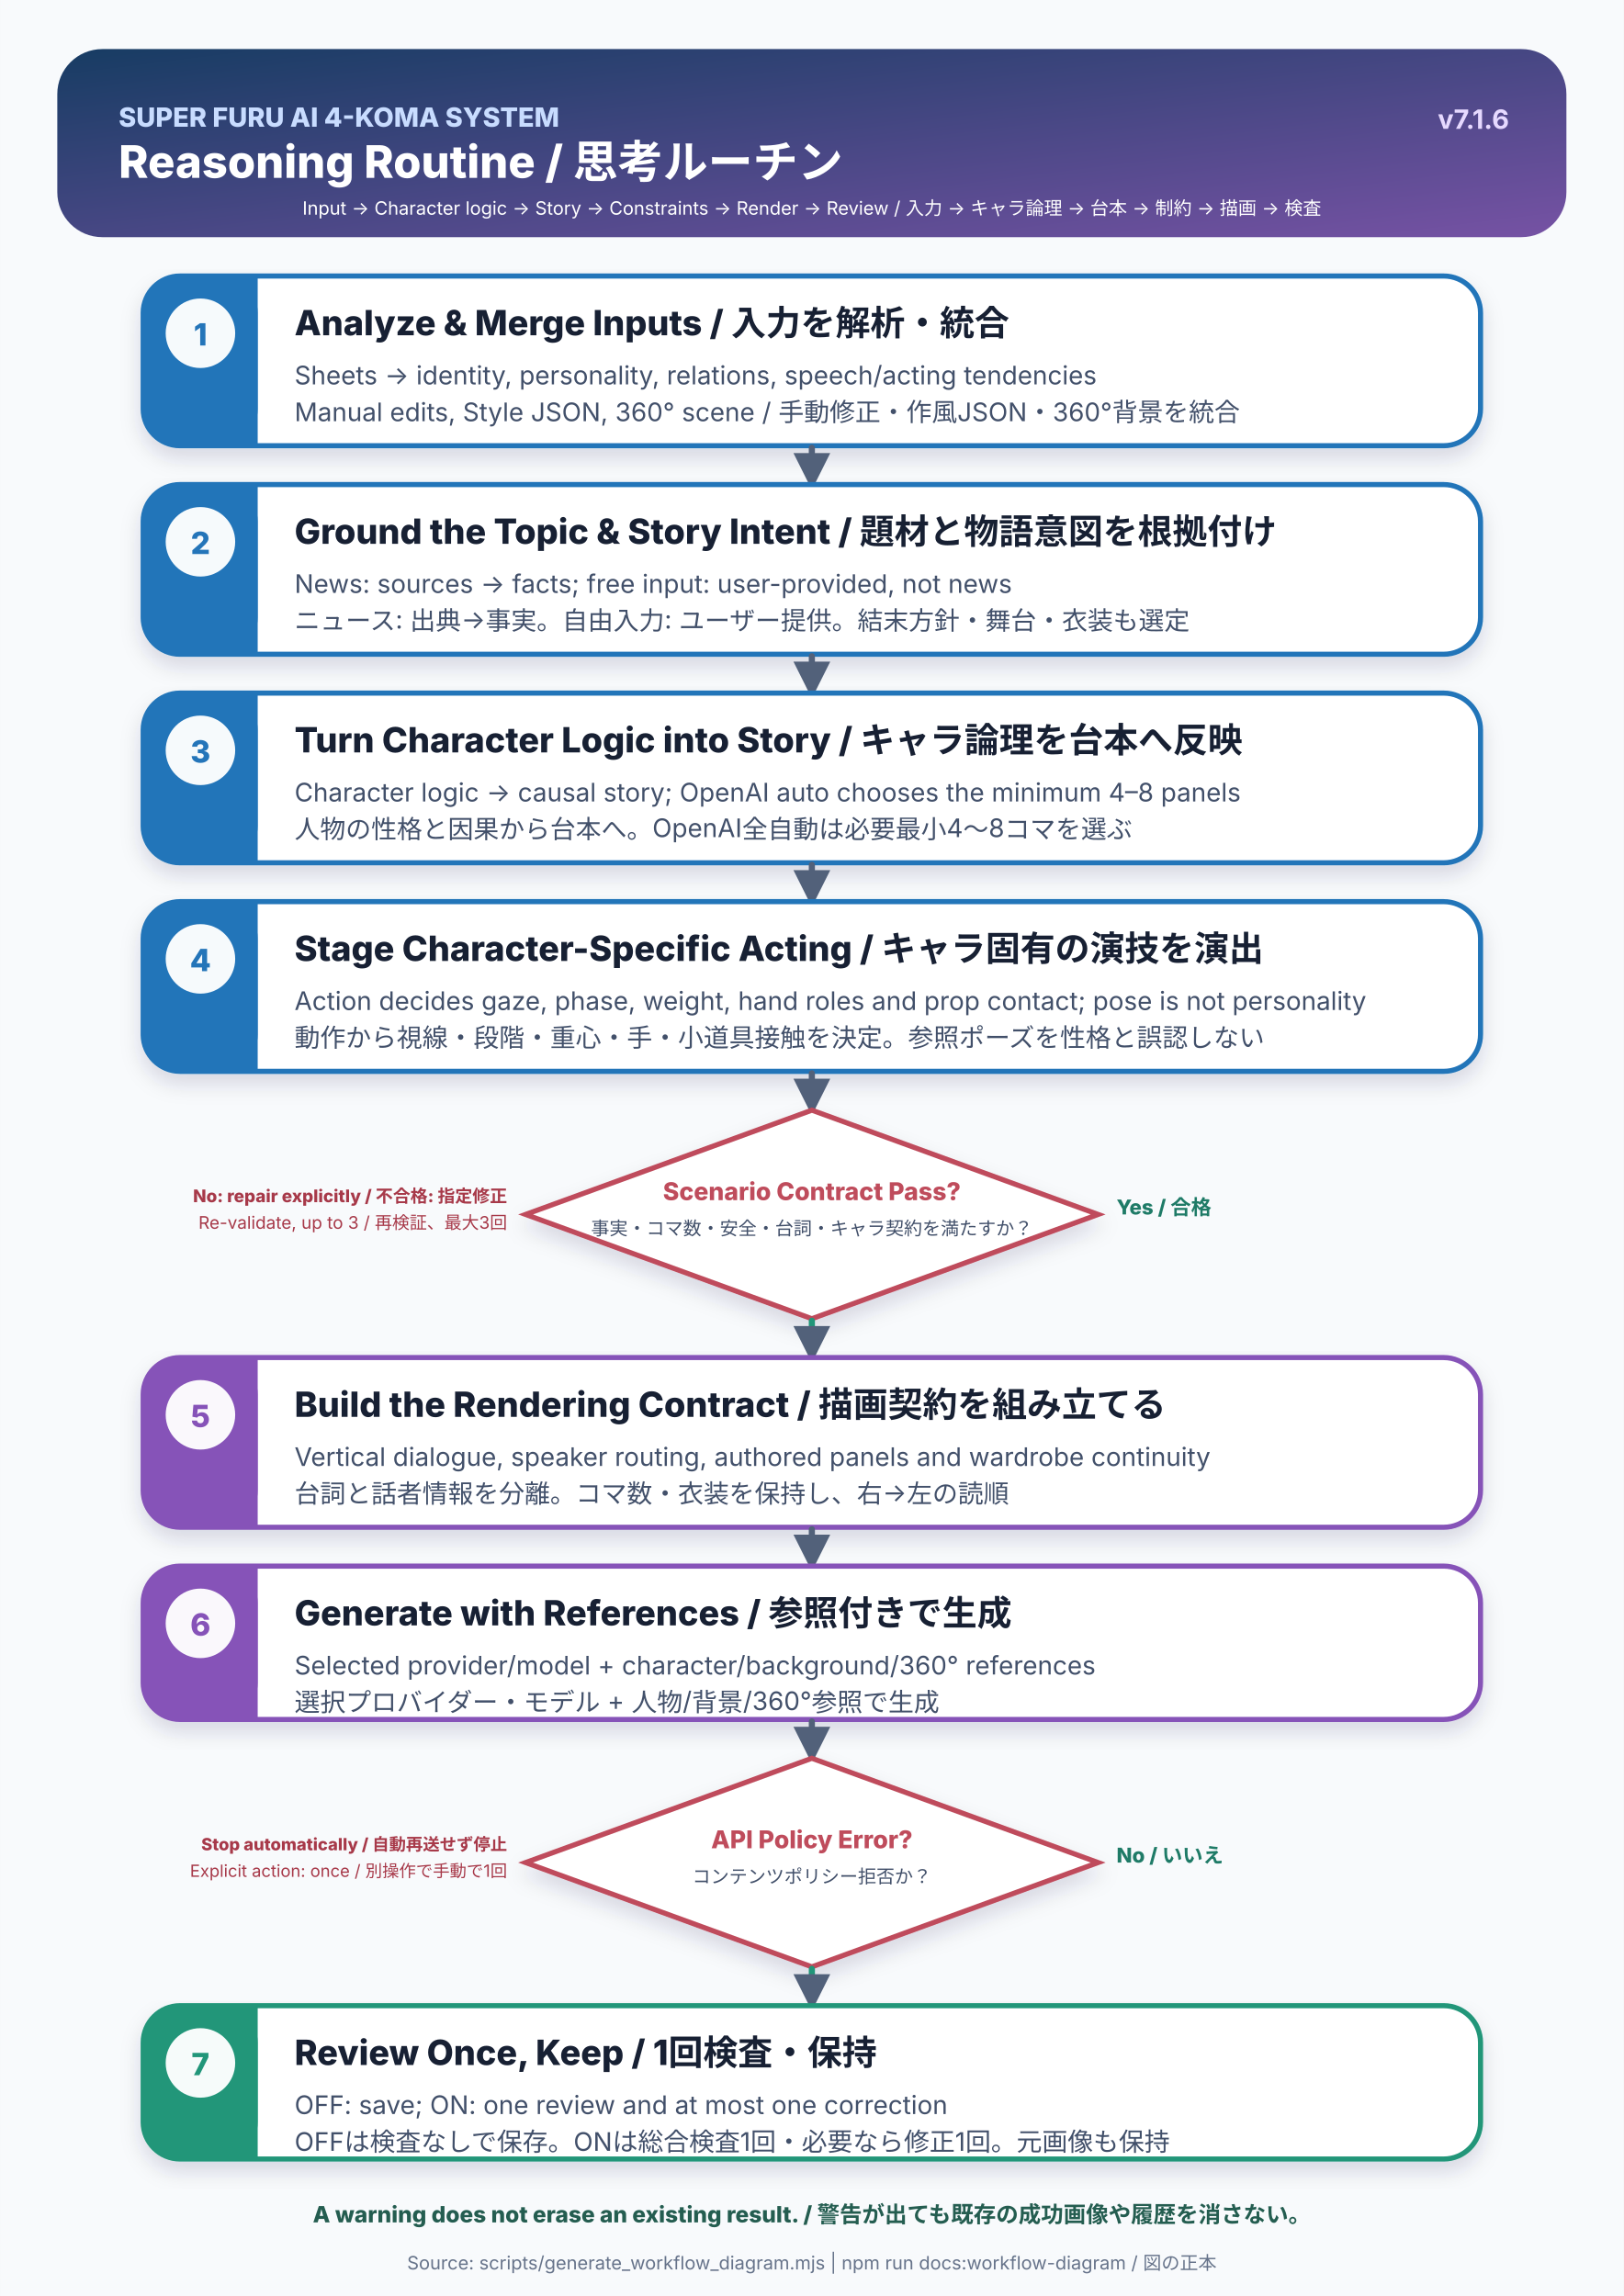
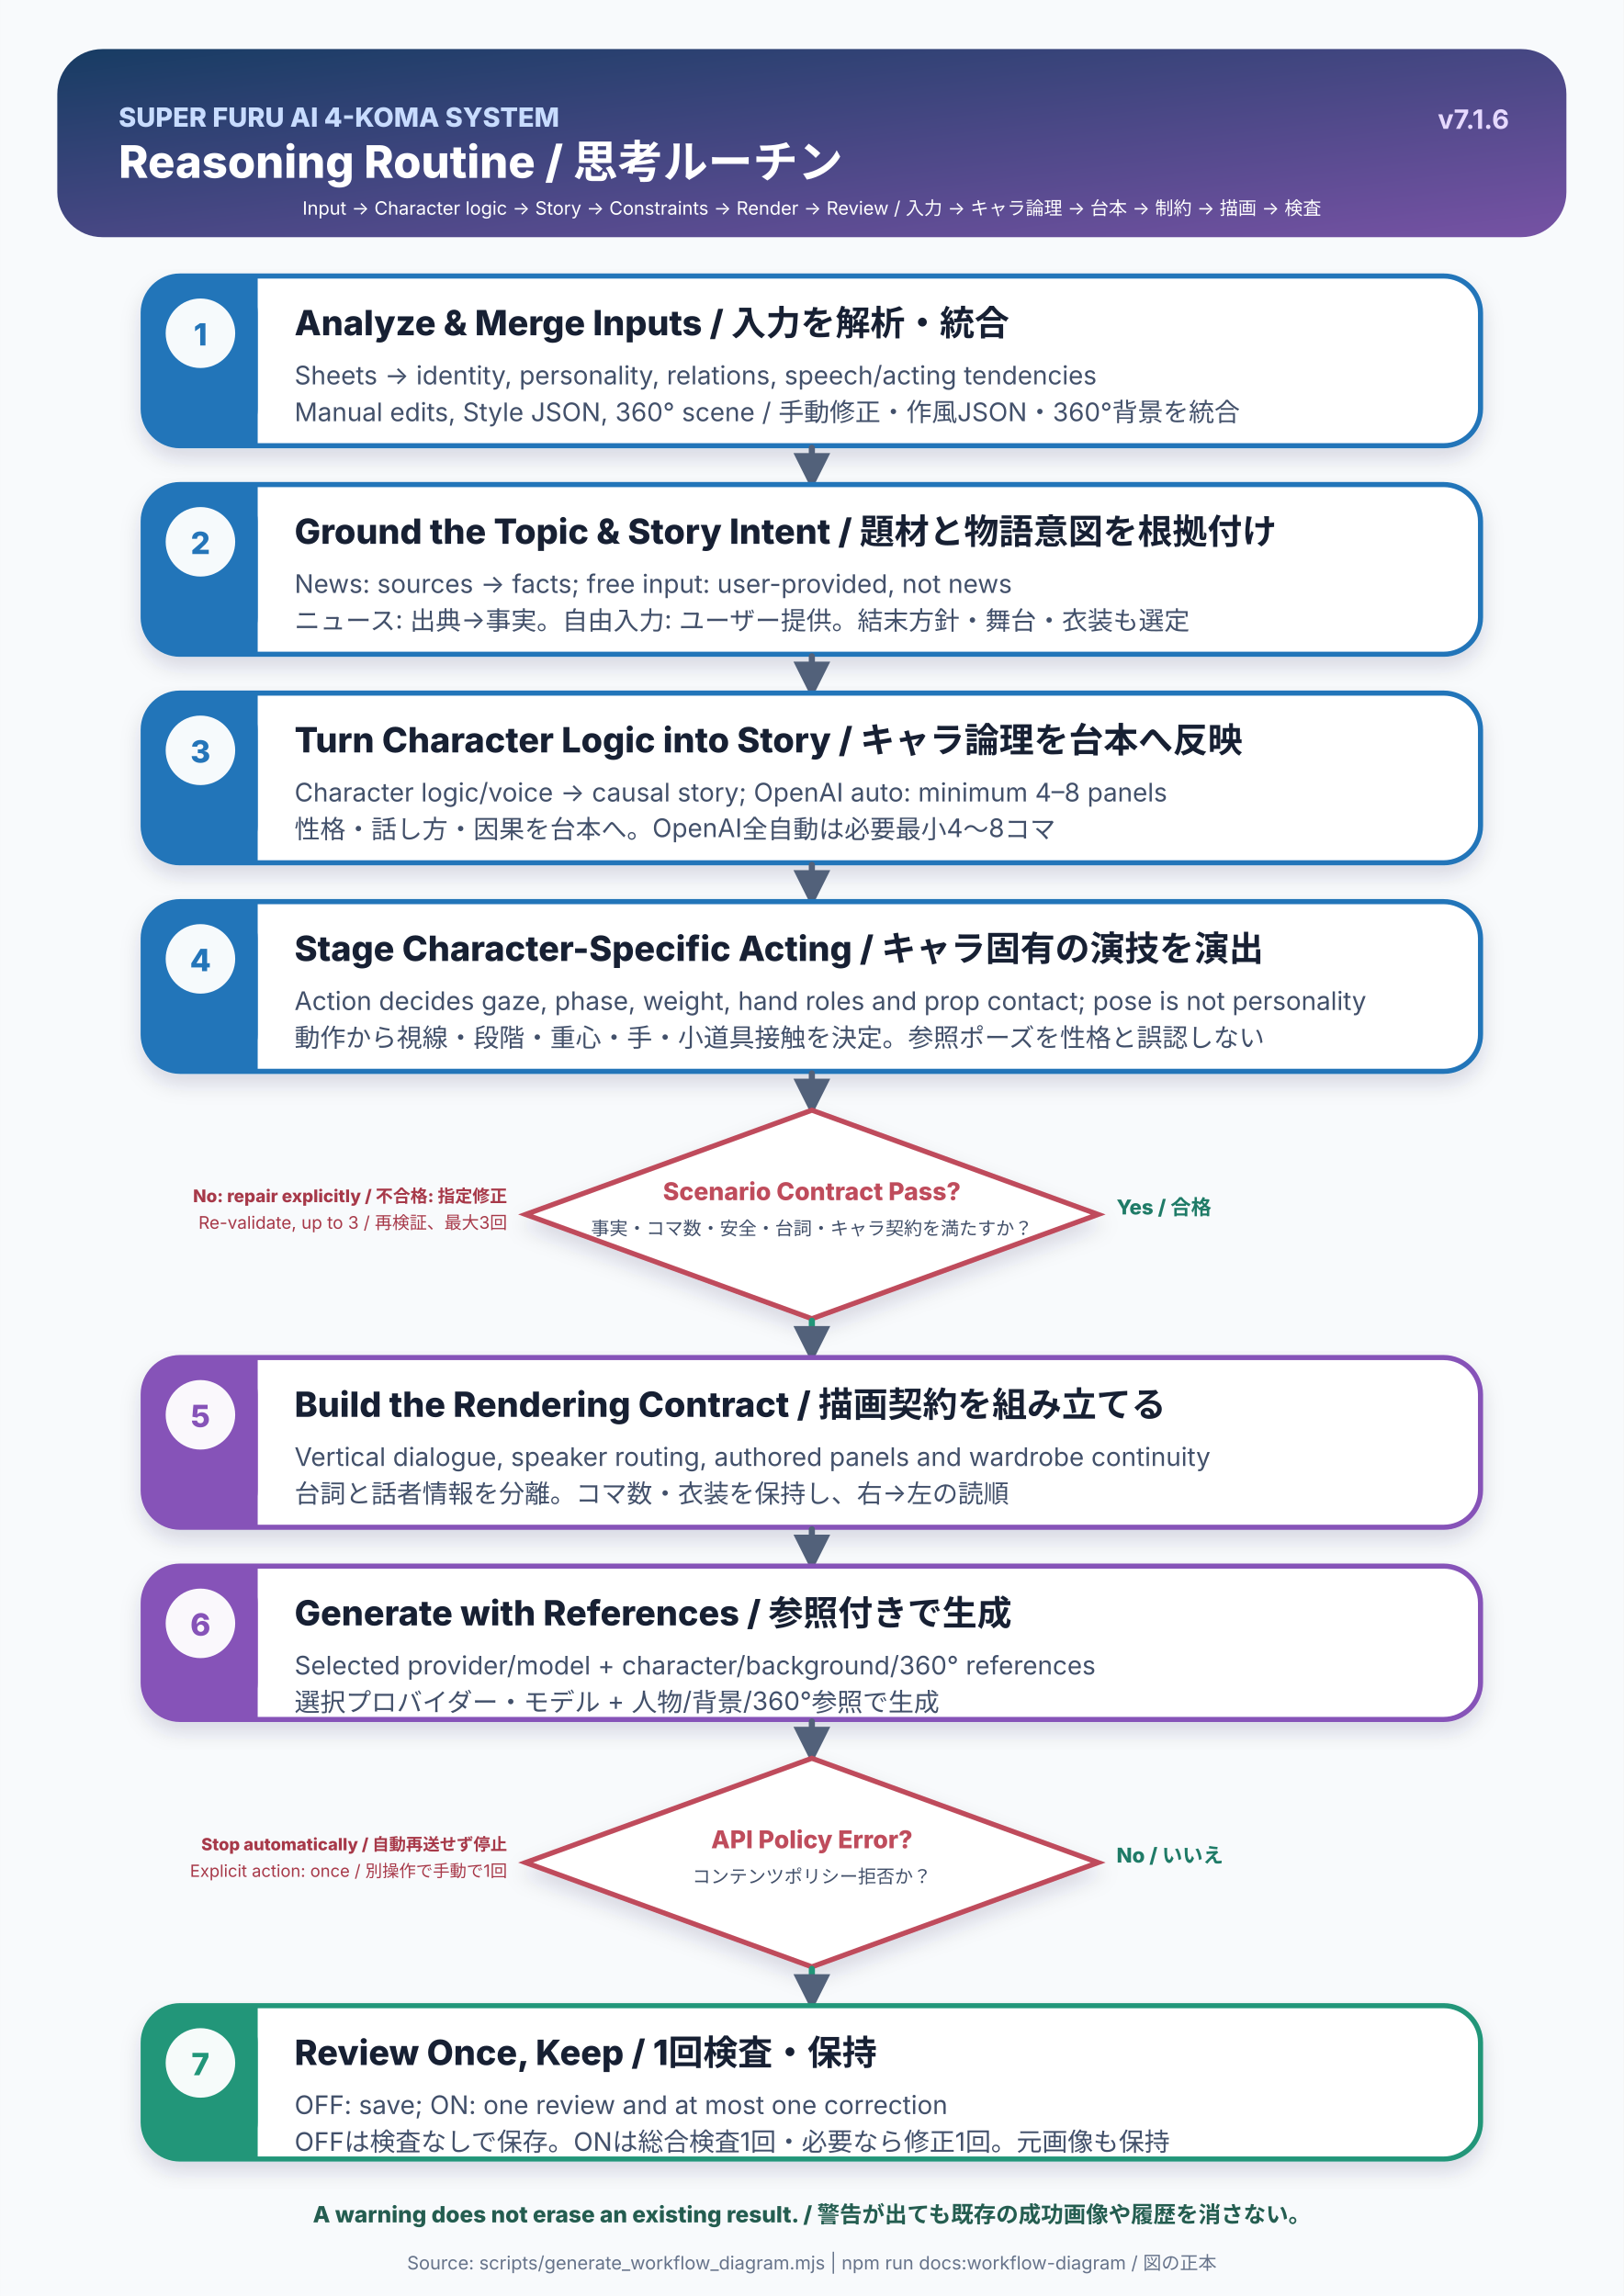
<svg xmlns="http://www.w3.org/2000/svg" width="210mm" height="297mm" viewBox="0 0 794 1123" role="img" aria-labelledby="title description">
  <defs>
    <linearGradient id="header" x1="0" x2="1" y1="0" y2="1">
      <stop stop-color="#173c63" />
      <stop offset="1" stop-color="#7652a4" />
    </linearGradient>
    <filter id="shadow" x="-10%" y="-10%" width="120%" height="130%">
      <feDropShadow dx="0" dy="5" stdDeviation="5" flood-color="#16223d" flood-opacity=".14" />
    </filter>
    <marker id="arrow-navy" viewBox="0 0 10 10" refX="8" refY="5" markerWidth="6" markerHeight="6" orient="auto">
      <path d="M 0 0 L 10 5 L 0 10 z" fill="#52617a" />
    </marker>
    <marker id="arrow-red" viewBox="0 0 10 10" refX="8" refY="5" markerWidth="6" markerHeight="6" orient="auto">
      <path d="M 0 0 L 10 5 L 0 10 z" fill="#bf4c5c" />
    </marker>
    <style>text { font-family: Inter, "Noto Sans JP", "Yu Gothic UI", sans-serif; }</style>
  </defs>
  <rect width="794" height="1123" fill="#f8fafc" />
  <rect x="28" y="24" width="738" height="92" rx="22" fill="url(#header)" />
  <text x="58" y="62" font-size="13" font-weight="800" fill="#c8dcff" text-anchor="start">SUPER FURU AI 4-KOMA SYSTEM</text>
  <text x="58" y="87" font-size="22" font-weight="800" fill="#ffffff" text-anchor="start">Reasoning Routine / 思考ルーチン</text>
  <text x="738" y="63" font-size="13" font-weight="700" fill="#e6d9ff" text-anchor="end">v7.1.6</text>
  <text x="397" y="105" font-size="9" font-weight="400" fill="#ffffff" text-anchor="middle">Input → Character logic → Story → Constraints → Render → Review / 入力 → キャラ論理 → 台本 → 制約 → 描画 → 検査</text>
  <g filter="url(#shadow)">
    <rect x="70" y="135" width="654" height="83" rx="18" fill="#ffffff" stroke="#2475b9" stroke-width="2.5" />
    <rect x="70" y="135" width="56" height="83" rx="18" fill="#2475b9" />
    <rect x="108" y="135" width="18" height="83" fill="#2475b9" />
  </g>
  <circle cx="98" cy="163" r="17" fill="#ffffff" fill-opacity=".96" />
  <text x="98" y="169" font-size="15" font-weight="800" fill="#2475b9" text-anchor="middle">1</text>
  <text x="144" y="164" font-size="17" font-weight="800" fill="#172033" text-anchor="start">Analyze &amp; Merge Inputs / 入力を解析・統合</text>
  <text x="144" y="188" font-size="12.5" font-weight="400" fill="#42506a" text-anchor="start">Sheets → identity, personality, relations, speech/acting tendencies</text>
  <text x="144" y="206" font-size="12.5" font-weight="400" fill="#42506a" text-anchor="start">Manual edits, Style JSON, 360° scene / 手動修正・作風JSON・360°背景を統合</text>
  <path d="M 397 219 L 397 236" fill="none" stroke="#52617a" stroke-width="3" stroke-linecap="round" marker-end="url(#arrow-navy)" />
  <g filter="url(#shadow)">
    <rect x="70" y="237" width="654" height="83" rx="18" fill="#ffffff" stroke="#2475b9" stroke-width="2.5" />
    <rect x="70" y="237" width="56" height="83" rx="18" fill="#2475b9" />
    <rect x="108" y="237" width="18" height="83" fill="#2475b9" />
  </g>
  <circle cx="98" cy="265" r="17" fill="#ffffff" fill-opacity=".96" />
  <text x="98" y="271" font-size="15" font-weight="800" fill="#2475b9" text-anchor="middle">2</text>
  <text x="144" y="266" font-size="17" font-weight="800" fill="#172033" text-anchor="start">Ground the Topic &amp; Story Intent / 題材と物語意図を根拠付け</text>
  <text x="144" y="290" font-size="12.5" font-weight="400" fill="#42506a" text-anchor="start">News: sources → facts; free input: user-provided, not news</text>
  <text x="144" y="308" font-size="12.5" font-weight="400" fill="#42506a" text-anchor="start">ニュース: 出典→事実。自由入力: ユーザー提供。結末方針・舞台・衣装も選定</text>
  <path d="M 397 321 L 397 338" fill="none" stroke="#52617a" stroke-width="3" stroke-linecap="round" marker-end="url(#arrow-navy)" />
  <g filter="url(#shadow)">
    <rect x="70" y="339" width="654" height="83" rx="18" fill="#ffffff" stroke="#2475b9" stroke-width="2.5" />
    <rect x="70" y="339" width="56" height="83" rx="18" fill="#2475b9" />
    <rect x="108" y="339" width="18" height="83" fill="#2475b9" />
  </g>
  <circle cx="98" cy="367" r="17" fill="#ffffff" fill-opacity=".96" />
  <text x="98" y="373" font-size="15" font-weight="800" fill="#2475b9" text-anchor="middle">3</text>
  <text x="144" y="368" font-size="17" font-weight="800" fill="#172033" text-anchor="start">Turn Character Logic into Story / キャラ論理を台本へ反映</text>
-   <text x="144" y="392" font-size="12.5" font-weight="400" fill="#42506a" text-anchor="start">Character logic → causal story; OpenAI auto chooses the minimum 4–8 panels</text>
-   <text x="144" y="410" font-size="12.5" font-weight="400" fill="#42506a" text-anchor="start">人物の性格と因果から台本へ。OpenAI全自動は必要最小4〜8コマを選ぶ</text>
+   <text x="144" y="392" font-size="12.5" font-weight="400" fill="#42506a" text-anchor="start">Character logic/voice → causal story; OpenAI auto: minimum 4–8 panels</text>
+   <text x="144" y="410" font-size="12.5" font-weight="400" fill="#42506a" text-anchor="start">性格・話し方・因果を台本へ。OpenAI全自動は必要最小4〜8コマ</text>
  <path d="M 397 423 L 397 440" fill="none" stroke="#52617a" stroke-width="3" stroke-linecap="round" marker-end="url(#arrow-navy)" />
  <g filter="url(#shadow)">
    <rect x="70" y="441" width="654" height="83" rx="18" fill="#ffffff" stroke="#2475b9" stroke-width="2.5" />
    <rect x="70" y="441" width="56" height="83" rx="18" fill="#2475b9" />
    <rect x="108" y="441" width="18" height="83" fill="#2475b9" />
  </g>
  <circle cx="98" cy="469" r="17" fill="#ffffff" fill-opacity=".96" />
  <text x="98" y="475" font-size="15" font-weight="800" fill="#2475b9" text-anchor="middle">4</text>
  <text x="144" y="470" font-size="17" font-weight="800" fill="#172033" text-anchor="start">Stage Character-Specific Acting / キャラ固有の演技を演出</text>
  <text x="144" y="494" font-size="12.5" font-weight="400" fill="#42506a" text-anchor="start">Action decides gaze, phase, weight, hand roles and prop contact; pose is not personality</text>
  <text x="144" y="512" font-size="12.5" font-weight="400" fill="#42506a" text-anchor="start">動作から視線・段階・重心・手・小道具接触を決定。参照ポーズを性格と誤認しない</text>
  <path d="M 397 525 L 397 542" fill="none" stroke="#52617a" stroke-width="3" stroke-linecap="round" marker-end="url(#arrow-navy)" />
  <g filter="url(#shadow)">
    <path d="M 397 543 L 537 594 L 397 645 L 257 594 Z" fill="#ffffff" stroke="#bf4c5c" stroke-width="2.5" />
  </g>
  <text x="397" y="587" font-size="12" font-weight="800" fill="#bf4c5c" text-anchor="middle">Scenario Contract Pass?</text>
  <text x="397" y="604" font-size="9" font-weight="400" fill="#42506a" text-anchor="middle">事実・コマ数・安全・台詞・キャラ契約を満たすか？</text>
  <text x="248" y="588" font-size="8.5" font-weight="800" fill="#a73949" text-anchor="end">No: repair explicitly / 不合格: 指定修正</text>
  <text x="248" y="601" font-size="8.5" font-weight="400" fill="#a73949" text-anchor="end">Re-validate, up to 3 / 再検証、最大3回</text>
  <text x="546" y="594" font-size="10" font-weight="800" fill="#1f7b67" text-anchor="start">Yes / 合格</text>
  <path d="M 397 646 L 397 663" fill="none" stroke="#219679" stroke-width="3" stroke-linecap="round" marker-end="url(#arrow-navy)" />
  <g filter="url(#shadow)">
    <rect x="70" y="664" width="654" height="83" rx="18" fill="#ffffff" stroke="#8653b8" stroke-width="2.5" />
    <rect x="70" y="664" width="56" height="83" rx="18" fill="#8653b8" />
    <rect x="108" y="664" width="18" height="83" fill="#8653b8" />
  </g>
  <circle cx="98" cy="692" r="17" fill="#ffffff" fill-opacity=".96" />
  <text x="98" y="698" font-size="15" font-weight="800" fill="#8653b8" text-anchor="middle">5</text>
  <text x="144" y="693" font-size="17" font-weight="800" fill="#172033" text-anchor="start">Build the Rendering Contract / 描画契約を組み立てる</text>
  <text x="144" y="717" font-size="12.5" font-weight="400" fill="#42506a" text-anchor="start">Vertical dialogue, speaker routing, authored panels and wardrobe continuity</text>
  <text x="144" y="735" font-size="12.5" font-weight="400" fill="#42506a" text-anchor="start">台詞と話者情報を分離。コマ数・衣装を保持し、右→左の読順</text>
  <path d="M 397 748 L 397 765" fill="none" stroke="#52617a" stroke-width="3" stroke-linecap="round" marker-end="url(#arrow-navy)" />
  <g filter="url(#shadow)">
    <rect x="70" y="766" width="654" height="75" rx="18" fill="#ffffff" stroke="#8653b8" stroke-width="2.5" />
    <rect x="70" y="766" width="56" height="75" rx="18" fill="#8653b8" />
    <rect x="108" y="766" width="18" height="75" fill="#8653b8" />
  </g>
  <circle cx="98" cy="794" r="17" fill="#ffffff" fill-opacity=".96" />
  <text x="98" y="800" font-size="15" font-weight="800" fill="#8653b8" text-anchor="middle">6</text>
  <text x="144" y="795" font-size="17" font-weight="800" fill="#172033" text-anchor="start">Generate with References / 参照付きで生成</text>
  <text x="144" y="819" font-size="12.5" font-weight="400" fill="#42506a" text-anchor="start">Selected provider/model + character/background/360° references</text>
  <text x="144" y="837" font-size="12.5" font-weight="400" fill="#42506a" text-anchor="start">選択プロバイダー・モデル + 人物/背景/360°参照で生成</text>
  <path d="M 397 842 L 397 859" fill="none" stroke="#52617a" stroke-width="3" stroke-linecap="round" marker-end="url(#arrow-navy)" />
  <g filter="url(#shadow)">
    <path d="M 397 860 L 537 911 L 397 962 L 257 911 Z" fill="#ffffff" stroke="#bf4c5c" stroke-width="2.5" />
  </g>
  <text x="397" y="904" font-size="12" font-weight="800" fill="#bf4c5c" text-anchor="middle">API Policy Error?</text>
  <text x="397" y="921" font-size="9" font-weight="400" fill="#42506a" text-anchor="middle">コンテンツポリシー拒否か？</text>
  <text x="248" y="905" font-size="8.25" font-weight="800" fill="#a73949" text-anchor="end">Stop automatically / 自動再送せず停止</text>
  <text x="248" y="918" font-size="8.25" font-weight="400" fill="#a73949" text-anchor="end">Explicit action: once / 別操作で手動で1回</text>
  <text x="546" y="911" font-size="10" font-weight="800" fill="#1f7b67" text-anchor="start">No / いいえ</text>
  <path d="M 397 963 L 397 980" fill="none" stroke="#219679" stroke-width="3" stroke-linecap="round" marker-end="url(#arrow-navy)" />
  <g filter="url(#shadow)">
    <rect x="70" y="981" width="654" height="75" rx="18" fill="#ffffff" stroke="#219679" stroke-width="2.5" />
    <rect x="70" y="981" width="56" height="75" rx="18" fill="#219679" />
    <rect x="108" y="981" width="18" height="75" fill="#219679" />
  </g>
  <circle cx="98" cy="1009" r="17" fill="#ffffff" fill-opacity=".96" />
  <text x="98" y="1015" font-size="15" font-weight="800" fill="#219679" text-anchor="middle">7</text>
  <text x="144" y="1010" font-size="17" font-weight="800" fill="#172033" text-anchor="start">Review Once, Keep / 1回検査・保持</text>
  <text x="144" y="1034" font-size="12.5" font-weight="400" fill="#42506a" text-anchor="start">OFF: save; ON: one review and at most one correction</text>
  <text x="144" y="1052" font-size="12.5" font-weight="400" fill="#42506a" text-anchor="start">OFFは検査なしで保存。ONは総合検査1回・必要なら修正1回。元画像も保持</text>
  <text x="397" y="1087" font-size="11" font-weight="800" fill="#245d50" text-anchor="middle">A warning does not erase an existing result. / 警告が出ても既存の成功画像や履歴を消さない。</text>
  <text x="397" y="1110" font-size="9" font-weight="400" fill="#66738a" text-anchor="middle">Source: scripts/generate_workflow_diagram.mjs | npm run docs:workflow-diagram / 図の正本</text>
</svg>
